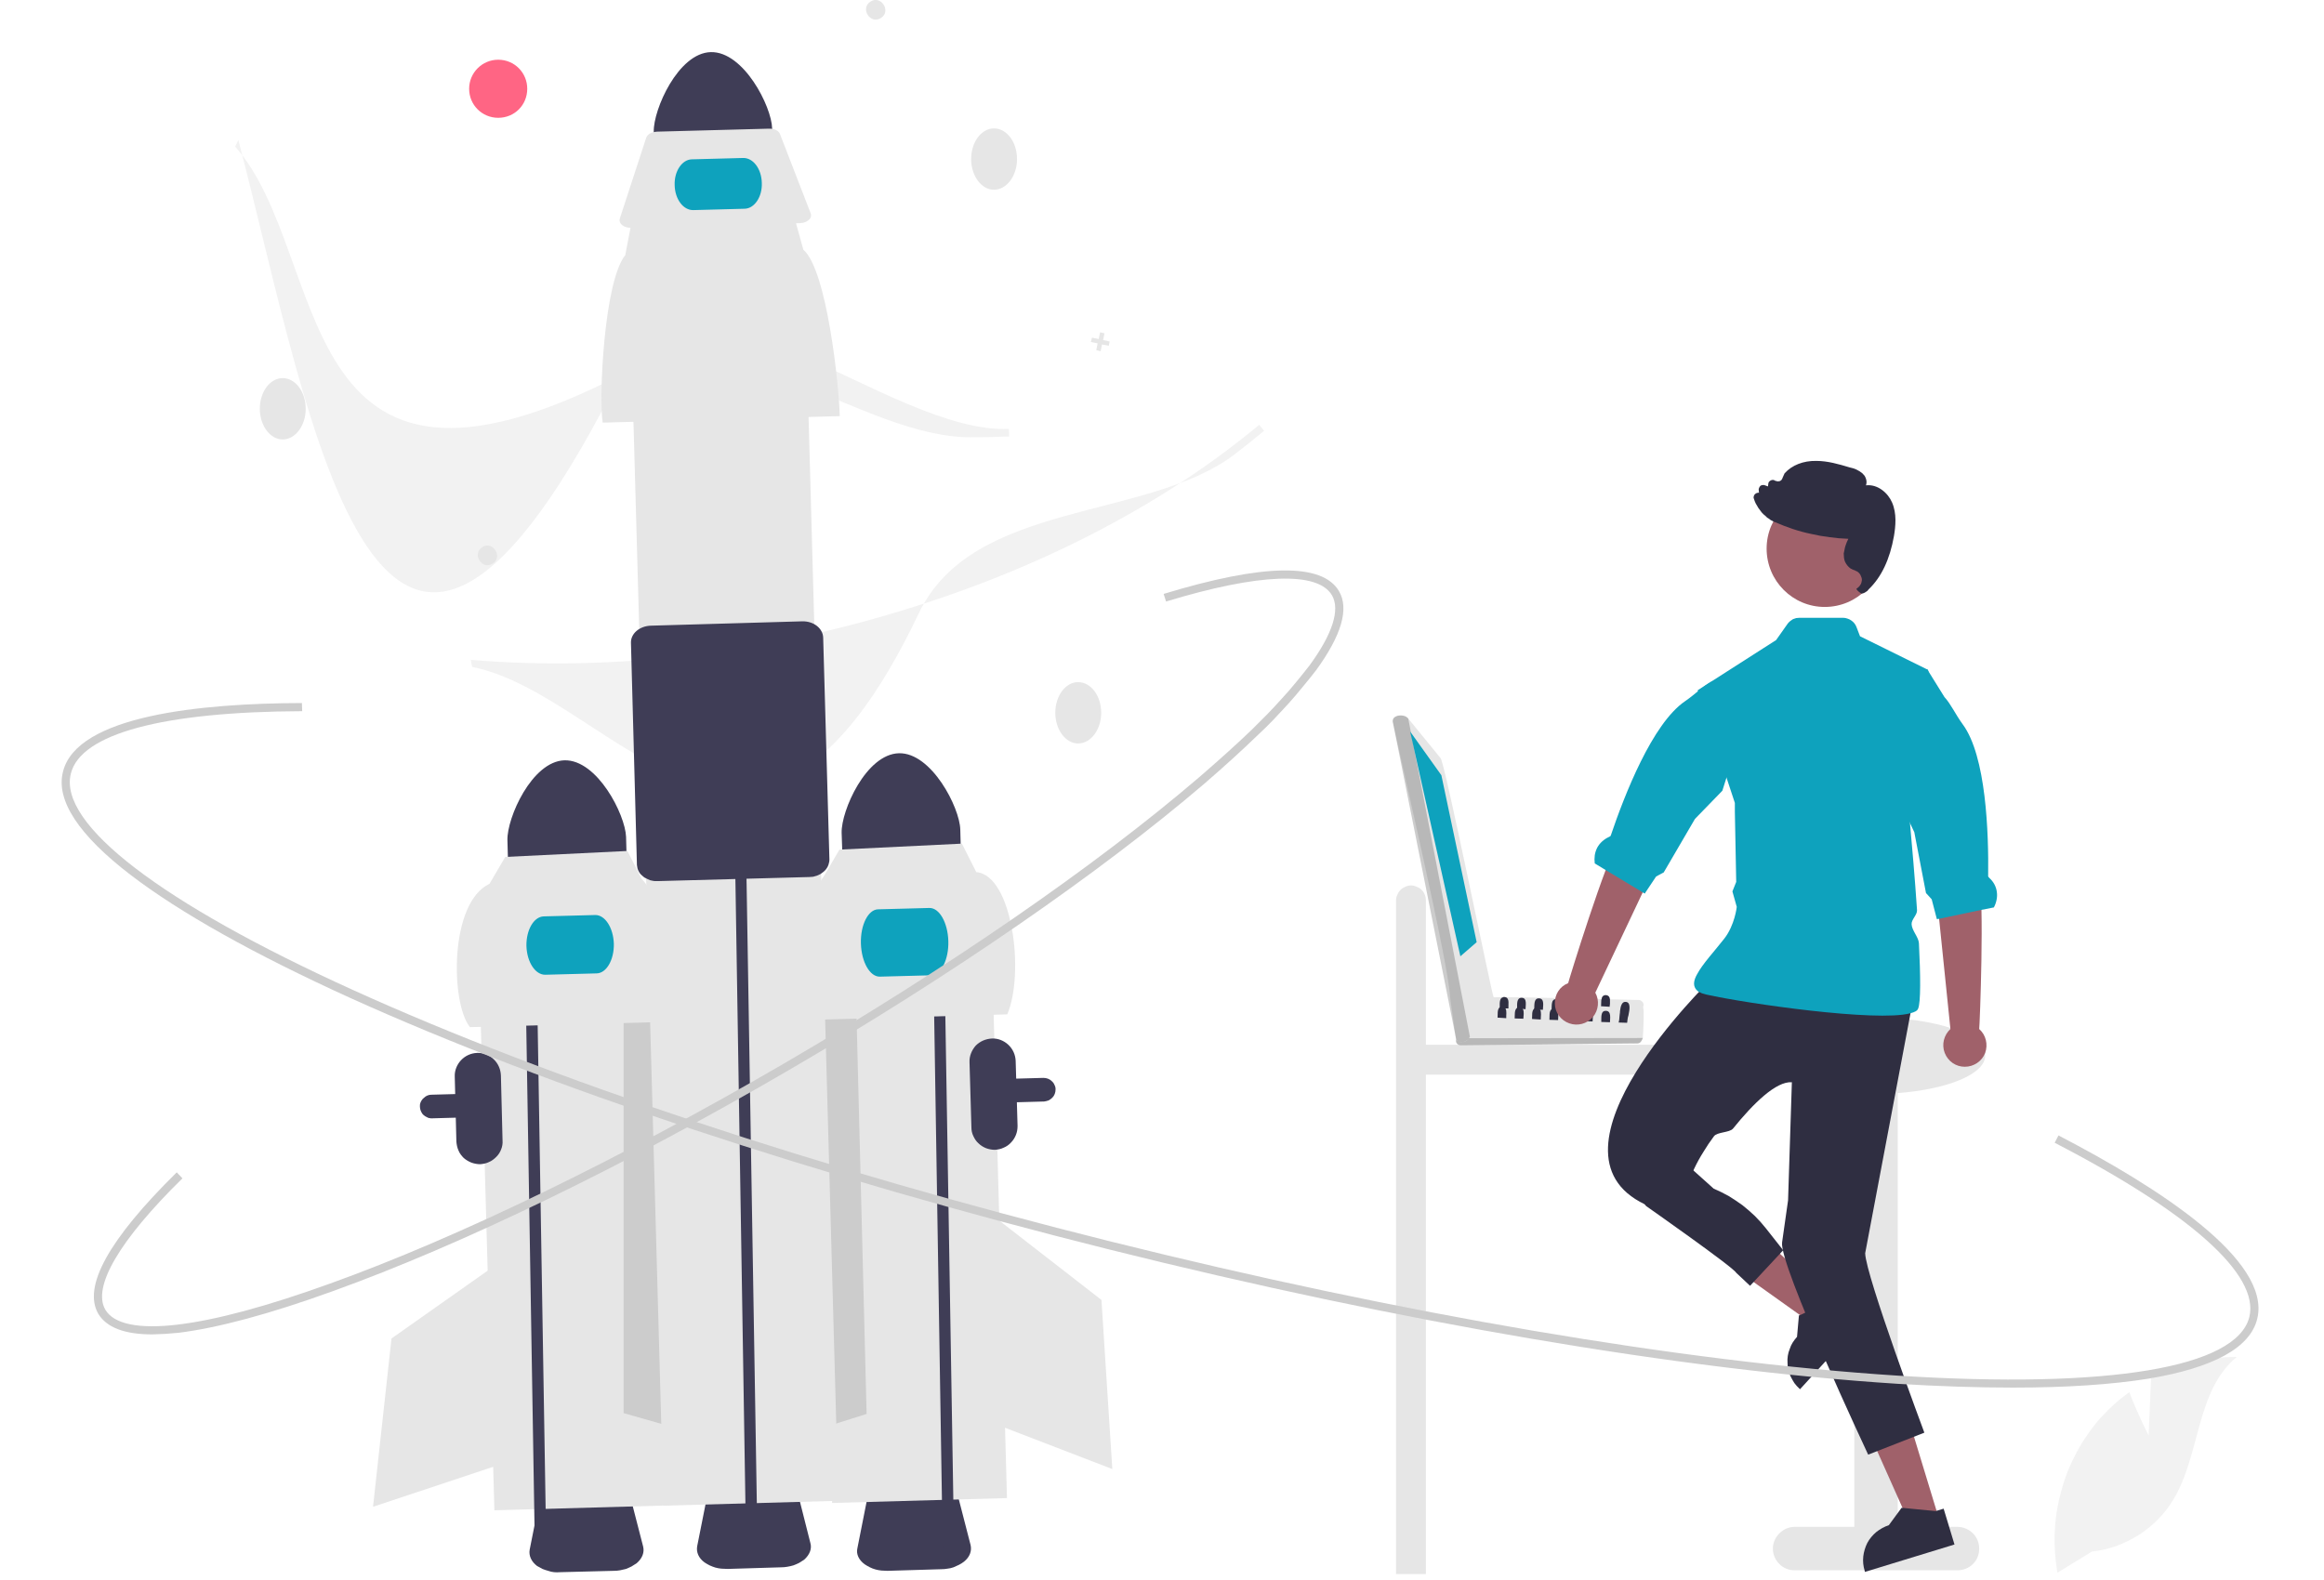
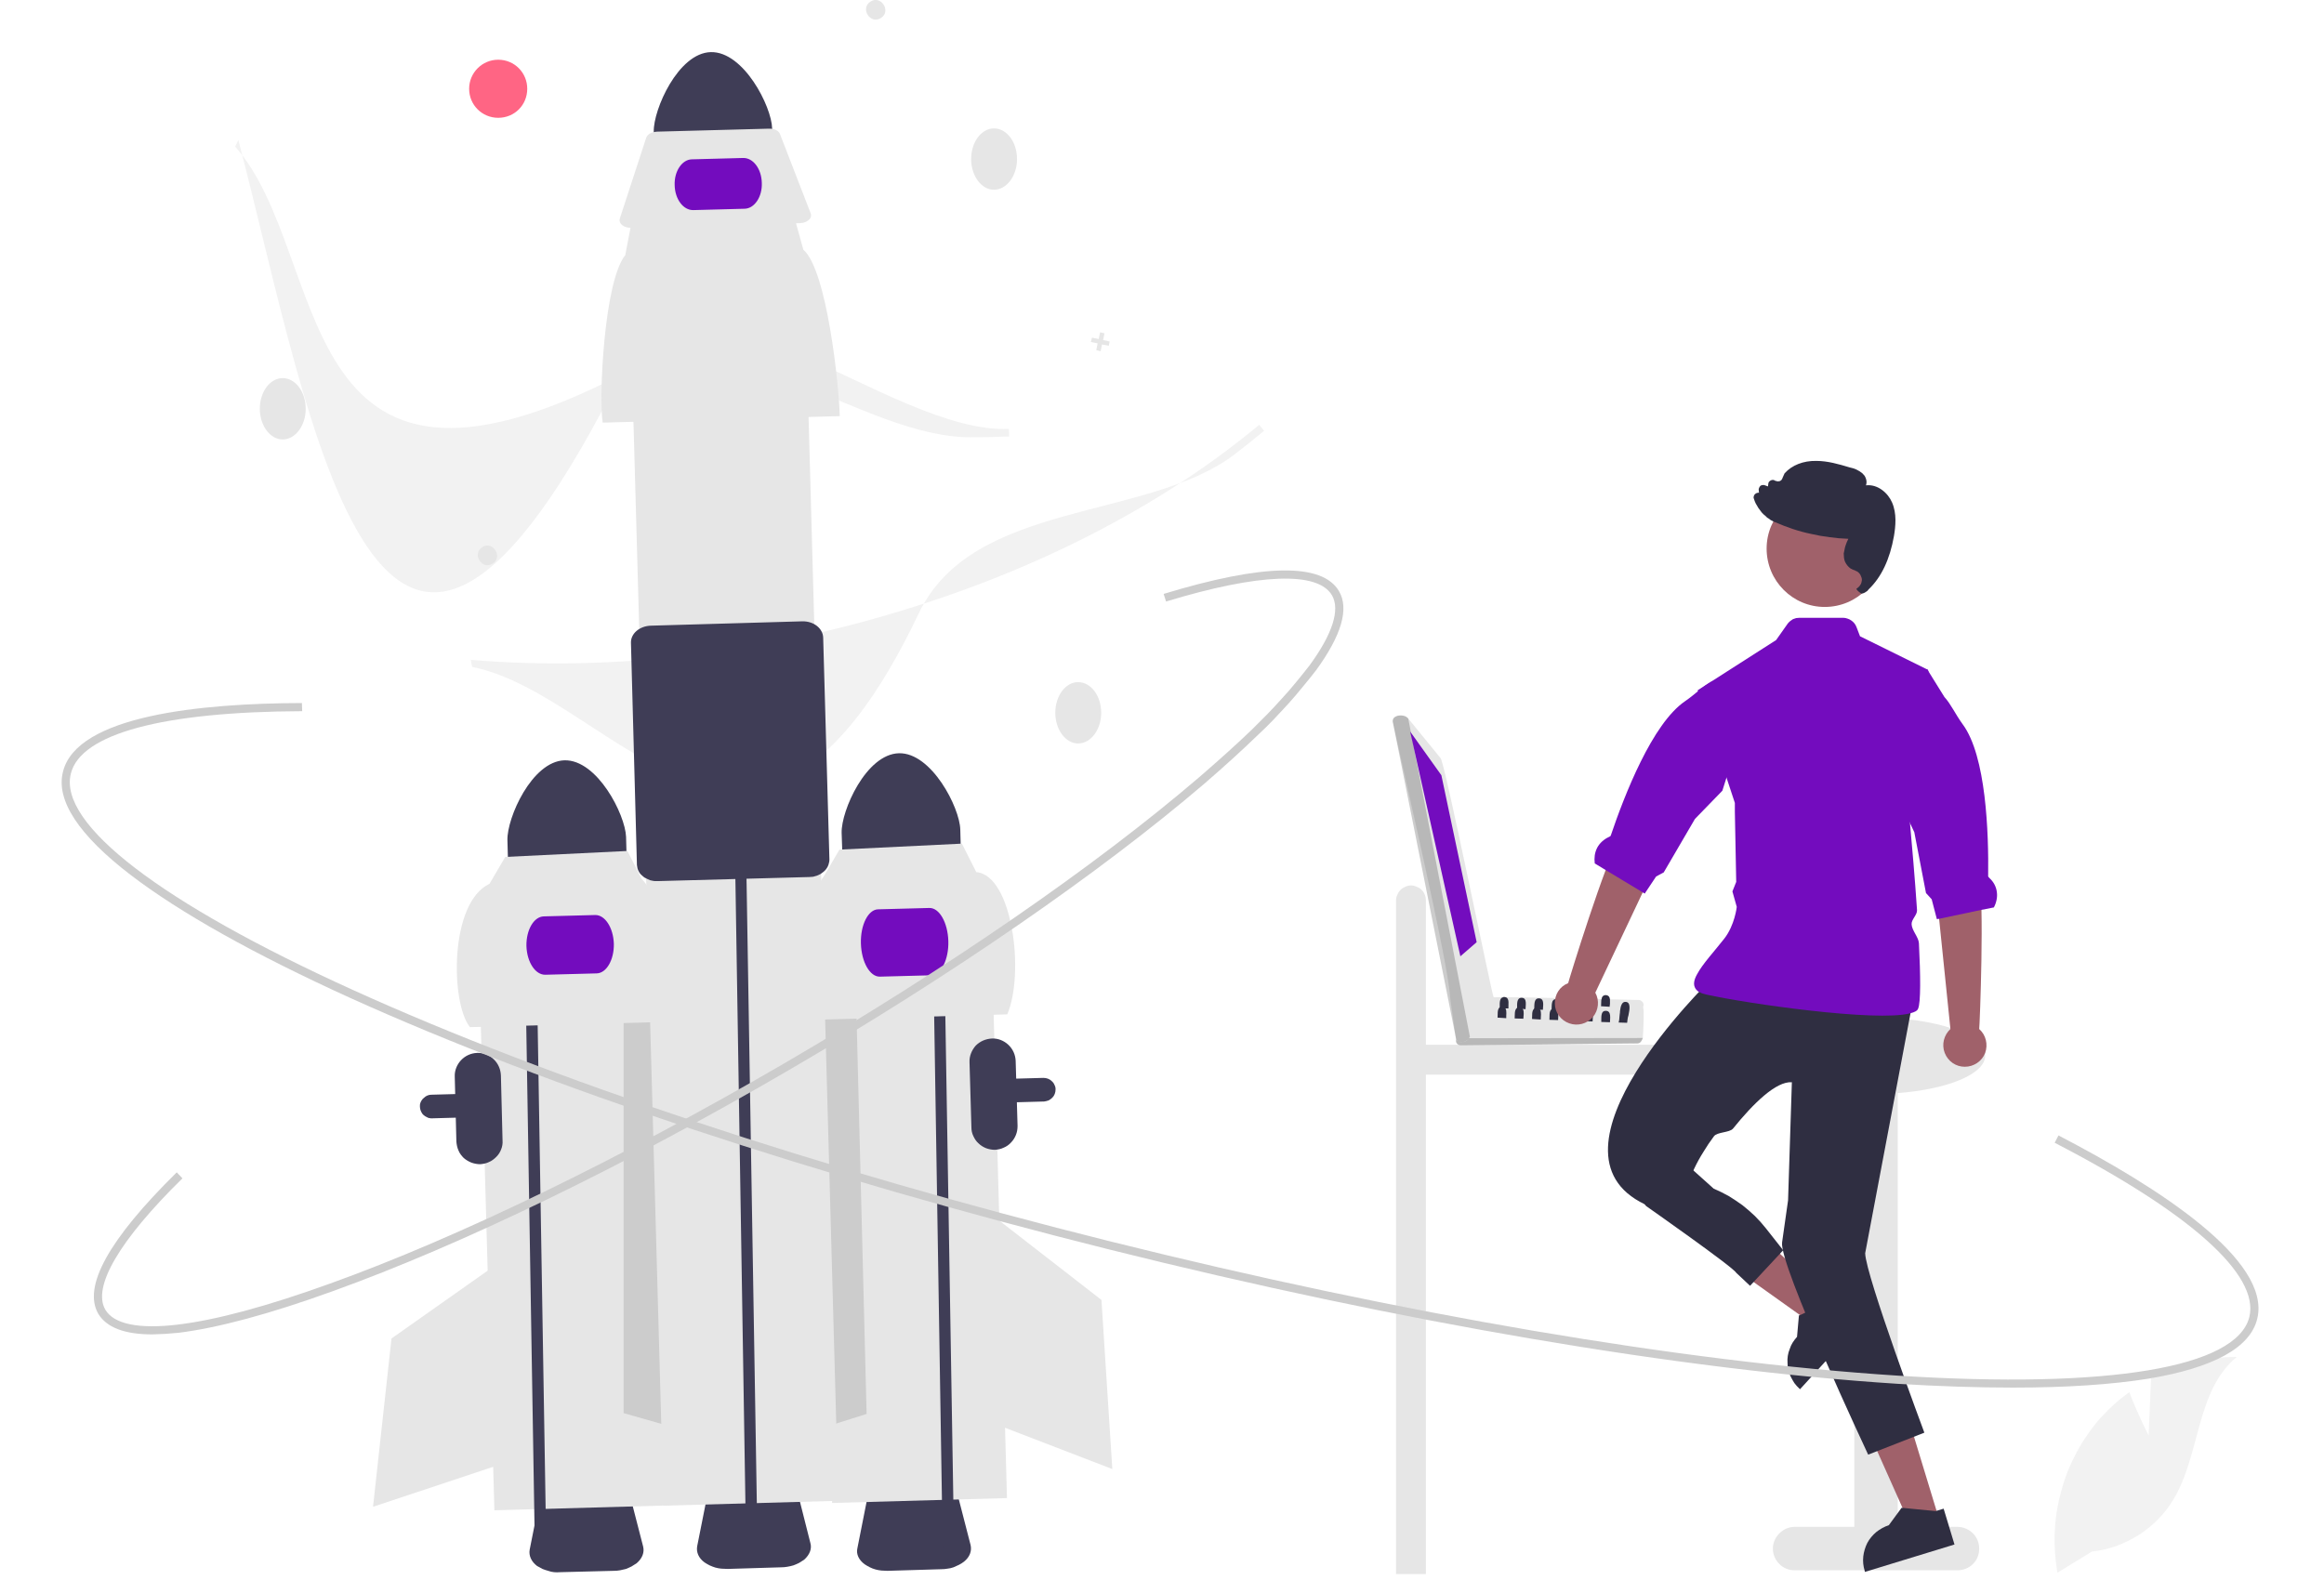
<svg xmlns="http://www.w3.org/2000/svg" version="1.2" viewBox="0 0 856 582" width="856" height="582">
  <style>
		.s0 { fill: #e6e6e6 } 
		.s1 { fill: #3f3d56 } 
		.s2 { fill: #cccccc } 
- 		.s3 { fill: #0ea2bd } 
+ 		.s3 { fill: #730cbe } 
		.s4 { fill: #f2f2f2 } 
		.s5 { fill: #ff6584 } 
		.s6 { fill: #a0616a } 
		.s7 { fill: #2f2e41 } 
		.s8 { opacity: .2;fill: #000000 } 
	</style>
  <path id="Layer" class="s0" d="m519.7 326.2q1.1 0 2.1 0.5q1.1 0.4 1.8 1.1q0.8 0.8 1.2 1.8q0.4 1 0.4 2.1v53.2h105.5c1.5 0 2.9 0.6 3.9 1.7c1.1 1 1.6 2.4 1.6 3.8c0 1.5-0.5 2.9-1.6 3.9c-1 1.1-2.4 1.6-3.9 1.6h-105.5v184h-11v-248.2q0-1.1 0.5-2.1q0.4-1 1.2-1.8q0.7-0.7 1.7-1.1q1-0.5 2.1-0.5z" />
  <path id="Layer" class="s1" d="m226.1 578.7l-19.8 0.5q-1.1 0.1-2.2 0q-1.1-0.1-2.2-0.5q-1.1-0.3-2.1-0.7q-1-0.5-2-1.1c-2.1-1.6-3.1-3.8-2.7-6l3.9-19.6c0.8-3.7 5.3-6.5 10.8-6.6l11-0.3c5.5-0.2 10.1 2.3 11.1 6l5 19.4c0.5 2.1-0.3 4.3-2.4 6.1q-0.9 0.6-1.9 1.2q-1 0.5-2 0.9q-1.1 0.3-2.2 0.5q-1.1 0.2-2.3 0.2z" />
  <path id="Layer" class="s1" d="m346.8 578.1l-19.9 0.6q-1.1 0-2.2-0.1q-1.1-0.1-2.2-0.4q-1.1-0.3-2.1-0.8q-1-0.5-1.9-1.1c-2.2-1.6-3.2-3.8-2.7-5.9l3.9-19.7c0.7-3.7 5.2-6.5 10.7-6.6l11-0.3c5.5-0.2 10.2 2.4 11.1 6l5 19.4c0.5 2.2-0.3 4.4-2.4 6.1q-0.9 0.7-1.9 1.2q-1 0.5-2 0.9q-1.1 0.4-2.2 0.5q-1.1 0.2-2.2 0.2z" />
  <path id="Layer" class="s1" d="m157.3 411.6c-0.9-0.4-1.7-1-2.1-1.9c-0.5-0.9-0.6-1.9-0.5-2.9c0.2-0.9 0.7-1.8 1.5-2.4c0.7-0.7 1.7-1.1 2.7-1.1l225.4-6.2q0.9 0 1.7 0.3q0.8 0.3 1.4 0.9q0.7 0.6 1 1.4q0.4 0.7 0.4 1.6q0 0.9-0.3 1.7q-0.3 0.8-0.9 1.4q-0.6 0.6-1.4 1q-0.8 0.3-1.6 0.4l-225.5 6.2q-0.2 0-0.5 0q-0.2-0.1-0.4-0.1q-0.3 0-0.5-0.1q-0.2-0.1-0.4-0.2z" />
  <path id="Layer" class="s0" d="m176 338.8l64.5-1.8l6 217.6l-64.4 1.8z" />
  <path id="Layer" class="s2" d="m242.1 333.1l2.7 191.8l-15.1-4.3v-153.8l12.4-33.7z" />
  <path id="Layer" class="s1" d="m230.6 308.3l0.4 14.7l-43.7 1.2l-0.4-14.7c-0.2-8.2 9-29 21-29.4c12.1-0.3 22.4 20 22.7 28.2z" />
  <path id="Layer" class="s1" d="m176.9 428.9c-1.1 0-2.2-0.2-3.3-0.6c-1-0.4-2-1-2.8-1.7c-0.8-0.8-1.5-1.7-1.9-2.7c-0.5-1.1-0.7-2.2-0.8-3.3l-0.6-24c-0.1-2.2 0.8-4.4 2.3-6c1.6-1.7 3.7-2.6 5.9-2.7c2.3-0.1 4.5 0.8 6.1 2.3c1.7 1.6 2.6 3.7 2.7 6l0.6 23.9c0.1 1.2-0.1 2.3-0.5 3.3c-0.4 1.1-1 2-1.8 2.8c-0.8 0.8-1.7 1.5-2.7 1.9c-1 0.5-2.1 0.7-3.2 0.8z" />
  <path id="Layer" class="s1" d="m193.2 339.3l-0.3-15.9l4.2-0.1l0.3 15.8l3.8 230.4l-4.2 0.1" />
  <path id="Layer" class="s0" d="m247.9 376.4l-74.8 2c-7.1-8.7-7.7-45.8 7.2-52.8l5.8-9.9l45-2.2l5.3 10.4c7.4 6.3 11.2 43.2 11.5 52.5z" />
  <path id="Layer" class="s3" d="m219.8 358.6l-18.9 0.5c-3.7 0.1-6.8-4.6-7-10.6c-0.1-5.9 2.7-10.8 6.4-10.9l18.9-0.5c3.6-0.1 6.7 4.6 6.9 10.6c0.1 5.9-2.7 10.8-6.3 10.9z" />
  <path id="Layer" class="s0" d="m183.2 465.6l-0.4 74.4l-45.4 15.1l6.8-62l39-27.5z" />
  <path id="Layer" class="s0" d="m300.5 336.1l64.4-1.8l6 217.6l-64.4 1.8z" />
  <path id="Layer" class="s2" d="m302 333.8l13.3 33.4l3.9 153.7l-14.9 4.7l-2.3-191.8z" />
  <path id="Layer" class="s0" d="m397.1 273.9c-4.6 0-8.4-5.1-8.4-11.3c0-6.3 3.8-11.3 8.4-11.3c4.7 0 8.5 5 8.5 11.3c0 6.2-3.8 11.3-8.5 11.3z" />
  <path id="Layer" class="s1" d="m353.7 305.6l0.4 14.8l-43.6 1.2l-0.5-14.8c-0.2-8.1 9-29 21.1-29.3c12-0.3 22.4 20 22.6 28.1z" />
  <path id="Layer" class="s1" d="m343.6 344.2l-0.3-15.8l4.1-0.1l0.3 15.8l3.8 230.3l-4.2 0.2" />
  <path id="Layer" class="s0" d="m371 373.7l-74.7 2.1c-1.3-7.9 0.4-44.6 7.1-52.9l5.8-9.9l45.1-2.2l5.3 10.5c13.3 1.1 17.9 37.2 11.4 52.4z" />
  <path id="Layer" class="s3" d="m343 359.3l-18.9 0.5c-3.7 0.1-6.8-5.4-7-12.2c-0.2-6.9 2.7-12.5 6.3-12.6l18.9-0.5c3.7-0.1 6.8 5.4 7 12.2c0.2 6.8-2.7 12.5-6.3 12.6z" />
  <path id="Layer" class="s0" d="m368.1 449.7l37.6 29.2l4 62.3l-44.7-17.2l3.1-74.3z" />
  <path id="Layer" class="s4" d="m357.6 161.1c-40.4 0-86.9-44.8-128-23.5c-124.4 64.5-107.3-43.5-143-83.6l1.2-2.4c27 103.3 51.5 267.7 142.4 83.2c22.7-46.2 97.4 25.3 141.4 23.2l0.1 2.8q-7 0.3-14.1 0.3z" />
  <path id="Layer" class="s4" d="m454.6 167.5c-32.3 24.4-96.4 16.7-116.2 58.5c-60.3 126.5-111.8 30.1-164.5 19.7l-0.5-2.6c52.8 4.4 109.4-2.4 163.7-19.7c49.1-15.5 92.9-38.7 126.7-66.9l1.8 2.2q-5.4 4.5-11 8.8z" />
  <path id="Layer" class="s0" d="m104.1 161.9c-4.6 0-8.4-5.1-8.4-11.3c0-6.3 3.8-11.3 8.4-11.3c4.7 0 8.5 5 8.5 11.3c0 6.2-3.8 11.3-8.5 11.3z" />
  <path id="Layer" class="s0" d="m366.1 69.9c-4.6 0-8.4-5.1-8.4-11.3c0-6.3 3.8-11.3 8.4-11.3c4.7 0 8.5 5 8.5 11.3c0 6.2-3.8 11.3-8.5 11.3z" />
  <path id="Layer" class="s0" d="m181.5 207.6c-3.9 2.6-7.8-3.5-3.9-6c3.9-2.6 7.8 3.6 3.9 6z" />
  <path id="Layer" class="s0" d="m324.5 6.6c-3.9 2.6-7.8-3.5-3.9-6c3.9-2.6 7.8 3.6 3.9 6z" />
  <path id="Layer" class="s0" d="m408.7 125.8l-0.3 1.6l-2.5-0.5l-0.5 2.5l-1.6-0.4l0.5-2.5l-2.5-0.5l0.4-1.6l2.5 0.5l0.5-2.5l1.6 0.4l-0.5 2.5l2.4 0.5z" />
  <path id="Layer" class="s5" d="m183.5 43.4c-5.9 0-10.7-4.7-10.7-10.7c0-5.9 4.8-10.7 10.7-10.7c6 0 10.7 4.8 10.7 10.7c0 6-4.7 10.7-10.7 10.7z" />
  <path id="Layer" class="s1" d="m284.4 47.3l0.4 14.8l-43.6 1.2l-0.4-14.8c-0.2-8.1 9-29 21-29.3c12.1-0.3 22.4 20 22.6 28.1z" />
  <path id="Layer" class="s1" d="m287.8 577.4l-19.8 0.6q-1.1 0-2.3-0.1q-1.1-0.1-2.2-0.4q-1-0.3-2.1-0.8q-1-0.5-1.9-1.1c-2.2-1.6-3.1-3.8-2.7-6l3.9-19.6c0.7-3.7 5.3-6.5 10.8-6.6l10.9-0.3c5.5-0.2 10.2 2.4 11.2 6l4.9 19.4c0.6 2.1-0.3 4.3-2.3 6.1q-0.9 0.6-1.9 1.2q-1 0.5-2.1 0.9q-1 0.3-2.2 0.5q-1.1 0.2-2.2 0.2z" />
  <path id="Layer" class="s0" d="m232.2 114.8l64.5-1.8l12.1 439.9l-64.4 1.8z" />
  <path id="Layer" class="s1" d="m270.9 325.9l-0.3-15.8l4.1-0.1l0.3 15.8l3.8 230.3l-4.2 0.2" />
  <path id="Layer" class="s0" d="m309.3 153.3l-87.3 2.4c-1.5-9.2 0.5-52.1 8.3-61.7l2.2-11.5l60.3-1.7l3.1 11.2c8.7 7.4 13.2 50.4 13.4 61.3z" />
  <path id="Layer" class="s0" d="m294.7 82.2l-62.2 1.7c-2.3 0.1-4.2-1.1-4.3-2.7q0-0.1 0-0.2q0 0 0-0.1q0.1-0.1 0.1-0.2q0-0.1 0-0.2l9.7-29.7c0.4-1.3 2-2.2 4-2.3l41.2-1.1c2-0.1 3.7 0.8 4.1 2l11.3 29.2c0.6 1.5-0.7 3-2.9 3.5q-0.2 0-0.3 0q-0.1 0-0.2 0q-0.2 0.1-0.3 0.1q-0.1 0-0.2 0z" />
  <path id="Layer" class="s1" d="m238.6 323.9q-0.2-0.1-0.4-0.2q-0.2-0.1-0.4-0.2q-0.2-0.1-0.4-0.2q-0.2-0.2-0.4-0.3q-0.5-0.4-0.9-0.8q-0.5-0.5-0.8-1.1q-0.3-0.5-0.5-1.2q-0.1-0.6-0.2-1.2l-2.2-81.9c-0.1-3.4 3.2-6.2 7.4-6.3l55.7-1.6c4.2-0.1 7.6 2.6 7.7 6l2.3 81.8q0 0.7-0.2 1.3q-0.1 0.6-0.4 1.2q-0.3 0.6-0.7 1.1q-0.4 0.5-0.9 0.9q-0.5 0.4-1.1 0.8q-0.7 0.3-1.3 0.6q-0.7 0.2-1.4 0.4q-0.7 0.1-1.4 0.1l-55.7 1.5q-0.5 0-1 0q-0.5 0-0.9-0.1q-0.5-0.1-1-0.2q-0.5-0.2-0.9-0.4z" />
  <path id="Layer" class="s3" d="m274.3 76.9l-18.9 0.5c-3.7 0.1-6.8-4-6.9-9.2c-0.2-5.1 2.7-9.4 6.3-9.5l18.9-0.5c3.7-0.1 6.8 4 6.9 9.2c0.2 5.1-2.7 9.4-6.3 9.5z" />
  <path id="Layer" class="s0" d="m726.7 564.9c1.5 1.5 2.3 3.5 2.3 5.6c0 2.2-0.8 4.2-2.3 5.7c-1.5 1.5-3.6 2.3-5.7 2.3h-60c-2.1 0-4.1-0.8-5.6-2.3c-1.5-1.5-2.4-3.5-2.4-5.7c0-2.1 0.9-4.1 2.4-5.6c1.5-1.5 3.5-2.4 5.6-2.4h22v-159.8c-18.7-1.3-32.8-6.9-32.8-13.8c0-7.7 18.2-14 40.5-14c22.4 0 40.5 6.3 40.5 14c0 6.8-13.8 12.4-32.2 13.8v159.8h22c2.1 0 4.2 0.9 5.7 2.4z" />
  <path id="Layer" class="s6" d="m676.8 481.4l-7.2 7.8l-33.8-24.1l10.7-11.6l30.3 27.9z" />
  <path id="Layer" class="s7" d="m658.5 499.5q0.2-1.3 0.7-2.5q0.4-1.3 1.1-2.4q0.7-1.1 1.6-2.1l0.7-7.9l0.4-0.1l1.9-0.9l9.2-4.4l0.2-0.2l1.8-2l10.2 9.4l-13.8 15l-9.5 10.4l-0.3-0.3q-1-0.9-1.8-2q-0.7-1.1-1.3-2.3q-0.6-1.2-0.9-2.4q-0.3-1.3-0.3-2.7q-0.1-1.3 0.1-2.6z" />
  <path id="Layer" class="s6" d="m714.3 559.9l-10.2 3.1l-16.9-37.9l15.1-4.6l12 39.4z" />
  <path id="Layer" class="s7" d="m686.3 573.4c0.2-1.7 0.7-3.4 1.5-5c0.8-1.5 2-2.9 3.3-4c1.4-1.1 3-2 4.6-2.5l4.7-6.4h0.3l12.3 1.2l0.3-0.1l2.6-0.8l4 13.2l-33 10.1l-0.1-0.5c-0.5-1.6-0.7-3.4-0.5-5.2z" />
  <path id="ad16ec3e-8c70-4d69-a6df-f9bf45b483f6-32" class="s7" d="m704.3 370.1l-17.3 91.6c0.2 8.3 21.8 66.1 21.8 66.1l-20.7 8.1c0 0-32.9-70.1-31.7-78.2l2.2-15.5l1.4-43.5c-5.8-0.4-14.1 7.7-21.7 17.1c-1.3 1.5-5.8 1.2-7 2.8q-2.1 2.8-3.9 5.8q-1.9 3-3.4 6.2q-1.6 3.2-2.9 6.4q-1.4 3.3-2.4 6.7h-12.8c-41.2-19.5 24.1-82.6 24.1-82.6z" />
  <path id="Layer" class="s3" d="m625.1 358.9c2-3.8 6.5-8.6 10-13.1c3.9-5 4.6-11.7 4.6-11.7l-1.6-5.7l1.4-3.5l-0.5-25.9v-3.2l-13.6-41.2l-0.1-0.3l28.9-18.5l4.3-6.1q0.4-0.5 0.9-0.9q0.5-0.4 1-0.7q0.6-0.2 1.2-0.4q0.6-0.1 1.2-0.1h16.1q0.8 0 1.6 0.3q0.7 0.2 1.4 0.7q0.6 0.4 1.1 1q0.5 0.6 0.8 1.4l1.3 3.4l24.5 12.1l0.4 0.2l0.3 0.6l-7.5 47.8c0 0 0.3 3.1 0.7 8.1c0.7 7.8 1.8 20.1 2.6 32.1c0.1 1.8-2.1 3.4-2 5.2c0.1 2.3 2.6 4.8 2.7 7c0.6 11.9 0.7 21.8-0.3 24.1c-0.3 0.8-1.3 1.3-2.9 1.7c-12.4 3.3-60.4-3.6-75.1-6.9q-0.4-0.1-0.7-0.2q-0.4-0.1-0.7-0.2q-0.4-0.1-0.7-0.3q-0.3-0.1-0.6-0.3q-0.2-0.1-0.4-0.2q-0.2-0.2-0.3-0.3q-0.2-0.2-0.3-0.3q-0.2-0.2-0.3-0.4c-0.9-1.4-0.6-3.2 0.6-5.3z" />
  <path id="ef5568b9-6037-4ec0-9cfc-fa22633e4b80-33" class="s7" d="m621.5 429.2l9.7 8.7q2.8 1.2 5.5 2.7q2.6 1.6 5.1 3.4q2.4 1.9 4.6 4q2.2 2.2 4.1 4.6l6.3 8l-12.2 13.1l-5.1-4.8c-1.1-2.1-33.2-24.6-33.2-24.6l-3.5-4.4z" />
  <path id="Layer" class="s6" d="m718.4 379.1l-5.8-56.5l-1.6-23.3l16.4-3c0 0-0.7 16.7 1.5 26.1c2.1 9.2 0.3 55.5 0.1 56.7c2.5 2.2 3.3 5.7 2.2 8.8c-1.2 3.1-4.2 5.1-7.5 5.1c-3.3 0-6.2-2-7.4-5.1c-1.2-3.1-0.3-6.6 2.1-8.8z" />
  <path id="Layer" class="s3" d="m709.6 246.5l0.4 0.2l0.3 0.6l5.9 9.5q0 0 0 0c2.4 2.6 4 6.3 6.7 10c8.7 11.7 9.6 40.2 9.4 55.8c-0.1 0.3 0.2 0.6 0.5 0.9q1.1 1 1.8 2.3q0.7 1.3 0.9 2.8q0.2 1.5-0.1 2.9q-0.3 1.5-1 2.8l-4.6 0.9l-15.6 3.3l-0.8 0.1l-1.9-7.3l-2.1-2.3l-4.3-22.4l-1.6-3.4l-4.6-9.8z" />
  <path id="af7fa85c-211d-4c02-a612-cf38cfa53f1c" class="s6" d="m672.1 223.6c-11.8 0-21.4-9.6-21.4-21.5c0-11.8 9.6-21.4 21.4-21.4c11.9 0 21.5 9.6 21.5 21.4c0 11.9-9.6 21.5-21.5 21.5z" />
  <path id="Layer" class="s7" d="m688.3 217.1q-0.2 0.3-0.5 0.6q-0.3 0.2-0.6 0.4q-0.4 0.2-0.7 0.4q-0.4 0.1-0.8 0.2c-0.2 0-2.4-1.6-1.8-1.9c0.5-0.3 1-0.8 1.3-1.3c0.4-0.5 0.5-1.2 0.6-1.8c0-0.6-0.2-1.2-0.5-1.8c-0.3-0.6-0.7-1-1.3-1.4q-0.1 0-0.3-0.1q-0.1-0.1-0.2-0.1q-0.2-0.1-0.3-0.2q-0.2 0-0.3-0.1q-0.2 0-0.3-0.1q-0.2-0.1-0.3-0.1q-0.2-0.1-0.3-0.2q-0.2-0.1-0.3-0.1q-0.7-0.5-1.2-1.1q-0.5-0.6-0.9-1.4q-0.3-0.7-0.4-1.5q-0.1-0.8-0.1-1.6q0.1-0.7 0.3-1.4q0.1-0.7 0.3-1.3q0.3-0.7 0.5-1.4q0.3-0.6 0.6-1.3q-3.5-0.1-6.9-0.6q-3.4-0.4-6.8-1.2q-3.4-0.7-6.7-1.8q-3.3-1.1-6.5-2.5q-0.4-0.1-0.7-0.3q-0.4-0.2-0.8-0.4q-0.4-0.2-0.7-0.5q-0.4-0.2-0.8-0.5q-0.3-0.3-0.6-0.6q-0.8-0.6-1.4-1.3q-0.6-0.8-1.2-1.6q-0.5-0.8-1-1.7q-0.4-0.8-0.7-1.8q-0.1-0.2-0.1-0.5q0-0.2 0.1-0.5q0.1-0.2 0.2-0.4q0.2-0.3 0.4-0.4q0.1-0.1 0.3-0.2q0.2-0.1 0.3-0.1q0.2 0 0.4-0.1q0.2 0 0.3 0.1l-0.1-1q-0.1-0.4 0.1-0.8q0.2-0.5 0.5-0.8q0.4-0.3 0.8-0.3q0.5-0.1 0.9 0.1l1.1 0.4l0.1-0.8q0-0.4 0.2-0.8q0.3-0.4 0.7-0.6q0.4-0.2 0.8-0.2q0.5 0 0.8 0.3q0.2 0.1 0.4 0.1q0.2 0.1 0.4 0.1q0.2 0.1 0.4 0q0.2 0 0.4 0q0.2-0.1 0.4-0.2q0.1-0.1 0.3-0.2q0.1-0.2 0.2-0.3q0.2-0.2 0.2-0.4l0.8-1.8l0.1-0.1c2.6-2.9 6.8-4.6 11.6-4.5c4.2 0 8.3 1.2 12.3 2.4q0.6 0.1 1.2 0.3q0.7 0.2 1.3 0.5q0.5 0.3 1.1 0.6q0.6 0.4 1.1 0.8q0.4 0.4 0.8 0.9q0.3 0.5 0.5 1.1q0.2 0.6 0.2 1.2q0 0.6-0.2 1.2c4.3-0.5 8.1 2.8 9.6 6.3c1.8 4.1 1.3 8.8 0.7 12.4c-1.5 8.5-4.6 15.1-9.3 19.6z" />
  <path id="Layer" class="s4" d="m791.4 528.8l0.9-21q3.7-1.9 7.5-3.4q3.8-1.5 7.8-2.5q4-1 8.1-1.5q4.1-0.5 8.2-0.5c-15.2 12.4-13.3 36.2-23.6 52.9q-2.4 3.9-5.6 7.1q-3.3 3.3-7.1 5.7q-3.9 2.4-8.2 4q-4.3 1.5-8.9 2l-12.7 7.8c-0.8-4.9-1.2-9.8-1-14.7c0.2-4.9 0.9-9.8 2.2-14.5c1.2-4.8 2.9-9.4 5.2-13.8c2.2-4.4 4.9-8.5 8-12.3q1.3-1.6 2.8-3.1q1.4-1.5 2.9-2.9q1.5-1.4 3.1-2.7q1.6-1.3 3.3-2.5c3 8 7.1 15.9 7.1 15.9z" />
  <path id="Layer" class="s1" d="m366.5 423.6c-1.1 0-2.2-0.2-3.3-0.6c-1-0.4-2-1-2.8-1.8c-0.8-0.7-1.4-1.6-1.9-2.7c-0.5-1-0.7-2.1-0.7-3.2l-0.7-24c-0.1-2.2 0.8-4.4 2.3-6.1c1.6-1.6 3.7-2.5 6-2.6c2.2-0.1 4.4 0.8 6 2.3c1.7 1.6 2.6 3.7 2.7 5.9l0.7 24c0 1.2-0.2 2.3-0.6 3.3c-0.4 1-1 2-1.8 2.8c-0.7 0.8-1.7 1.5-2.7 1.9c-1 0.5-2.1 0.7-3.2 0.8z" />
  <path id="Layer" class="s2" d="m741.4 511.2q-19.4 0-42.5-1.4c-79.6-5.1-182.7-22.6-290.4-49.5c-107.6-26.9-206.9-59.8-279.6-92.7c-35.4-16.1-62.5-31.3-80.7-45.2c-19.2-14.7-27.7-27.6-25-38.1c5.1-20.7 50.7-25.2 88-25.3l0.1 3c-51.3 0.2-81.6 8.3-85.2 23c-4.7 18.6 33.3 47.7 104.1 79.8c72.5 32.9 171.6 65.8 279 92.6c107.5 26.8 210.4 44.3 289.9 49.4c77.6 4.9 124.7-2.9 129.4-21.6c3.8-15.5-21.6-38.3-71.7-64.2l1.4-2.7c36.4 18.9 78.6 45.9 73.2 67.6c-2.6 10.6-16.1 18-40 22c-13.7 2.2-30.4 3.3-50 3.3z" />
  <path id="Layer" class="s2" d="m56.1 491.6c-10.3 0-16.9-2.6-19.9-7.6c-5.8-10 3.9-27.5 28.9-52.1l2.1 2.2c-23.2 22.8-33.3 40-28.4 48.4c3.1 5.3 12.3 7.2 26.6 5.5c14.3-1.7 33.1-6.8 56.1-15.1c47.3-17 106.6-45.8 167.1-81c60.4-35.2 114.7-72.7 152.9-105.4c7.3-6.3 14-12.3 19.8-17.9q2.8-2.8 5.6-5.6q2.7-2.8 5.3-5.7q2.7-2.9 5.2-6q2.5-3 4.9-6.1c8.5-11.6 11.4-20.6 8.3-25.9c-5.2-8.9-26.9-8.1-61.1 2.3l-0.9-2.8c36.8-11.2 58.5-11.5 64.6-1c3.8 6.5 0.9 16.3-8.5 29.2q-2.4 3.1-5 6.2q-2.5 3.1-5.2 6.1q-2.7 2.9-5.4 5.8q-2.8 2.9-5.7 5.6c-5.9 5.7-12.6 11.8-19.9 18.1c-38.4 32.8-92.8 70.4-153.4 105.7c-60.6 35.3-120.1 64.1-167.6 81.2c-23.2 8.4-42.2 13.5-56.7 15.3q-1.2 0.1-2.4 0.2q-1.2 0.1-2.5 0.2q-1.2 0.1-2.4 0.1q-1.2 0.1-2.4 0.1z" />
  <path id="Layer" class="s0" d="m604.4 368.6q0.4 0.3 0.7 0.6q0.2 0.4 0.3 0.9q0 0.4-0.2 0.8c0.5 1.5 0 9.9-0.1 11.5l-0.4 1q-0.1 0.2-0.3 0.4q-0.1 0.2-0.4 0.3q-0.2 0.1-0.4 0.2q-0.3 0.1-0.5 0.1c-0.8-0.2-65 1-65.7 0.6q-0.4-0.2-0.7-0.5q-0.3-0.4-0.4-0.8q-0.1-0.4 0.1-0.9q0.1-0.4 0.4-0.7c0.3-0.1 12.7-16 13-14.7c6.6-0.3 46.4 0.9 53.8 1q0.5 0 0.8 0.2z" />
  <path id="Layer" class="s8" d="m605.1 382.4c-0.4 0.9-0.8 2-2 2l-65 0.7q-0.5 0-0.9-0.2q-0.4-0.2-0.7-0.6q-0.2-0.4-0.2-0.9q0-0.5 0.2-0.9z" />
  <path id="Layer" class="s0" d="m541.4 381.9q-0.2 0.4-0.5 0.8q-0.3 0.3-0.6 0.6q-0.4 0.3-0.9 0.5q-0.4 0.1-0.9 0.2q-0.3 0.1-0.7 0q-0.4-0.1-0.7-0.3q-0.4-0.2-0.6-0.5q-0.2-0.4-0.3-0.8l-2.1-15.1c-0.4-11.8-18.3-88-21.1-101.4c-0.3-2.2 3.2-2.8 4.7-2l1 0.8l11.9 14.6c1.4 0.7 18.8 86.7 19.5 87.9c0.8 0.3-8.5 14.2-8.7 14.7z" />
  <path id="Layer" class="s8" d="m518.7 264.7l22.7 117.2c-0.7 1.9-4.3 3.3-5.1 0.7c0 0-23.3-116.6-23.3-116.7c-0.3-2.8 4.4-2.9 5.7-1.2z" />
  <path id="Layer" class="s3" d="m519.4 269.5l11.5 16.1l13 61.5l-6 5.2l-18.5-82.8z" />
  <path id="Layer" class="s7" d="m596.4 375.7q0-0.5 0.1-1.1q0.1-0.5 0.1-1q0.1-0.5 0.1-1.1c0.2-1.8 0.7-3.5 2-3.4c2 0 1.6 2.7 1.1 5q-0.1 0.3-0.2 0.7q0 0.3-0.1 0.6q-0.1 0.4-0.1 0.7q0 0.4-0.1 0.7l-3.1-0.1q0.1-0.5 0.2-1z" />
  <path id="Layer" class="s7" d="m577.9 372.1c0-0.5 0-1.2 0-1.8c0.1-1.1 0.5-2 1.7-2q0.1 0 0.2 0q0.1 0.1 0.2 0.1q0 0 0.1 0q0.1 0 0.2 0.1c1.3 0.6 0.7 2.9 0.7 4h-1l-2.1-0.1q0-0.1 0-0.3z" />
  <path id="Layer" class="s7" d="m571.5 371.8c0.1-1.4-0.2-3.8 1.7-3.7c2.1 0 1.5 2.9 1.5 4.2h-1.1l-2.1-0.1q0-0.2 0-0.4z" />
  <path id="Layer" class="s7" d="m565.1 371.6c0.1-1.4-0.2-3.9 1.8-3.8c2.1 0.1 1.4 2.9 1.4 4.2h-1l-2.2-0.1q0-0.1 0-0.3z" />
  <path id="Layer" class="s7" d="m558.8 371.3c0-1.4-0.2-3.8 1.7-3.7c2.1 0 1.4 2.9 1.4 4.2l-1-0.1h-2.2q0.1-0.2 0.1-0.4z" />
  <path id="Layer" class="s7" d="m552.4 371.1c0-1.3-0.2-3.4 1.2-3.7q0.1 0 0.1-0.1q0.1 0 0.2 0q0 0 0.1 0q0.1 0 0.1 0q0.1 0 0.2 0q0 0 0.1 0q0 0 0.1 0.1q0 0 0.1 0c1.5 0.4 0.9 2.9 1 4.1h-1.1l-2.1-0.1q0-0.2 0-0.3z" />
  <path id="Layer" class="s7" d="m589.8 368.5q0 0 0-0.1q0 0 0-0.1q0.1 0 0.1-0.1q0-0.1 0-0.1c0.1-0.9 0.6-1.5 1.6-1.5c1 0.1 1.4 0.7 1.5 1.6q0 0.2 0 0.5q0 0.3 0 0.6q0 0.3 0 0.6q0 0.3-0.1 0.6q0 0.2 0 0.4l-3.2-0.2c0.1-0.5 0-1.4 0.1-2.2z" />
  <path id="Layer" class="s7" d="m583.5 367.9c0.1-0.9 0.6-1.6 1.6-1.5c1.1 0 1.4 0.7 1.5 1.6q0 0.3 0 0.7q0 0.3 0 0.6q0 0.3 0 0.6q0 0.4-0.1 0.7l-3.1-0.1c0-0.7-0.1-1.7 0.1-2.6z" />
  <path id="Layer" class="s7" d="m577.1 367.8c0.1-1 0.5-1.7 1.6-1.7c1.1 0.1 1.5 0.8 1.5 1.8q0.1 0 0.1 0.1q0 0.1 0 0.2q0 0 0 0.1q0 0.1 0 0.2c0 0.7-0.1 1.4-0.1 1.8h-2.3l-0.9-0.1c0-0.6 0-1.6 0.1-2.4z" />
  <path id="Layer" class="s7" d="m591.5 372.4c2.1 0 1.5 2.9 1.5 4.2l-3.2-0.1c0.1-1.3-0.4-4.2 1.7-4.1z" />
  <path id="Layer" class="s7" d="m585.2 372.1c2.1 0.1 1.4 2.9 1.4 4.2l-3.2-0.1c0.1-1.3-0.3-4.2 1.8-4.1z" />
  <path id="Layer" class="s7" d="m577.9 372.1q0.1-0.1 0.2-0.1q0.1-0.1 0.2-0.1q0.1 0 0.3 0q0.1 0 0.2 0q0.2 0 0.4 0q0.1 0 0.3 0.1q0.2 0.1 0.3 0.2q0.1 0.1 0.2 0.3c0.6 0.9 0.2 2.6 0.2 3.6l-3.2-0.1c0.1-1.1-0.1-3.2 0.9-3.9z" />
  <path id="Layer" class="s7" d="m571.5 371.8q0.1 0 0.2-0.1q0.1 0 0.3-0.1q0.1 0 0.2 0q0.1 0 0.2 0q0.2 0 0.4 0q0.2 0.1 0.3 0.2q0.2 0 0.3 0.2q0.2 0.1 0.2 0.3c0.6 0.9 0.3 2.6 0.3 3.5l-3.2-0.1c0.1-1.1-0.2-3.2 0.8-3.9z" />
  <path id="Layer" class="s7" d="m565.1 371.6q0.1-0.1 0.3-0.1q0.1-0.1 0.2-0.1q0.1 0 0.2 0q0.1-0.1 0.3 0q0.1 0 0.3 0q0.2 0 0.4 0.1q0.1 0.1 0.2 0.2q0.2 0.1 0.3 0.3c0.5 0.9 0.2 2.6 0.2 3.6l-3.2-0.2c0.1-1-0.2-3.1 0.8-3.8z" />
  <path id="Layer" class="s7" d="m558.8 371.3q0.1 0 0.2-0.1q0.1 0 0.2-0.1q0.1 0 0.3 0q0.1 0 0.2 0q0.2 0 0.4 0q0.1 0.1 0.3 0.2q0.2 0 0.3 0.2q0.1 0.1 0.2 0.2c0.6 1 0.2 2.7 0.2 3.6l-3.2-0.1c0.1-1.1-0.2-3.2 0.9-3.9z" />
  <path id="Layer" class="s7" d="m552.4 371.1q0.1-0.1 0.2-0.1q0.1-0.1 0.2-0.1q0.2 0 0.3-0.1q0.1 0 0.2 0.1q0.2-0.1 0.4 0q0.2 0 0.3 0.1q0.2 0.1 0.3 0.2q0.1 0.1 0.2 0.3c0.6 0.9 0.2 2.6 0.3 3.6l-3.2-0.2c0.1-1-0.2-3.1 0.8-3.8z" />
  <path id="Layer" class="s6" d="m586.7 374.7c-2.2 2.5-5.6 3.4-8.7 2.3c-3.1-1.1-5.3-4-5.3-7.3c-0.1-3.3 1.8-6.3 4.9-7.5c0.3-1.3 13.9-45.5 19-53.5c5.1-8.2 10.1-24.1 10.1-24.1l14.4 8.2l-9.2 21.5l-24.3 51.4c1.6 2.9 1.2 6.5-0.9 9z" />
  <path id="Layer" class="s3" d="m587.4 315.1q0.2-1.4 0.9-2.8q0.7-1.3 1.8-2.3q1.1-1 2.4-1.6c0.4-0.2 0.7-0.3 0.8-0.6c5-14.8 15.3-41.3 27.4-49.5c3.8-2.6 6.6-5.6 9.7-7.2v-0.1l17.5-2.6l-13.5 42.9l-10.1 10.4l-11.5 19.7l-2.8 1.5l-4.2 6.3l-18.4-11.1q-0.2-1.5 0-3z" />
</svg>
